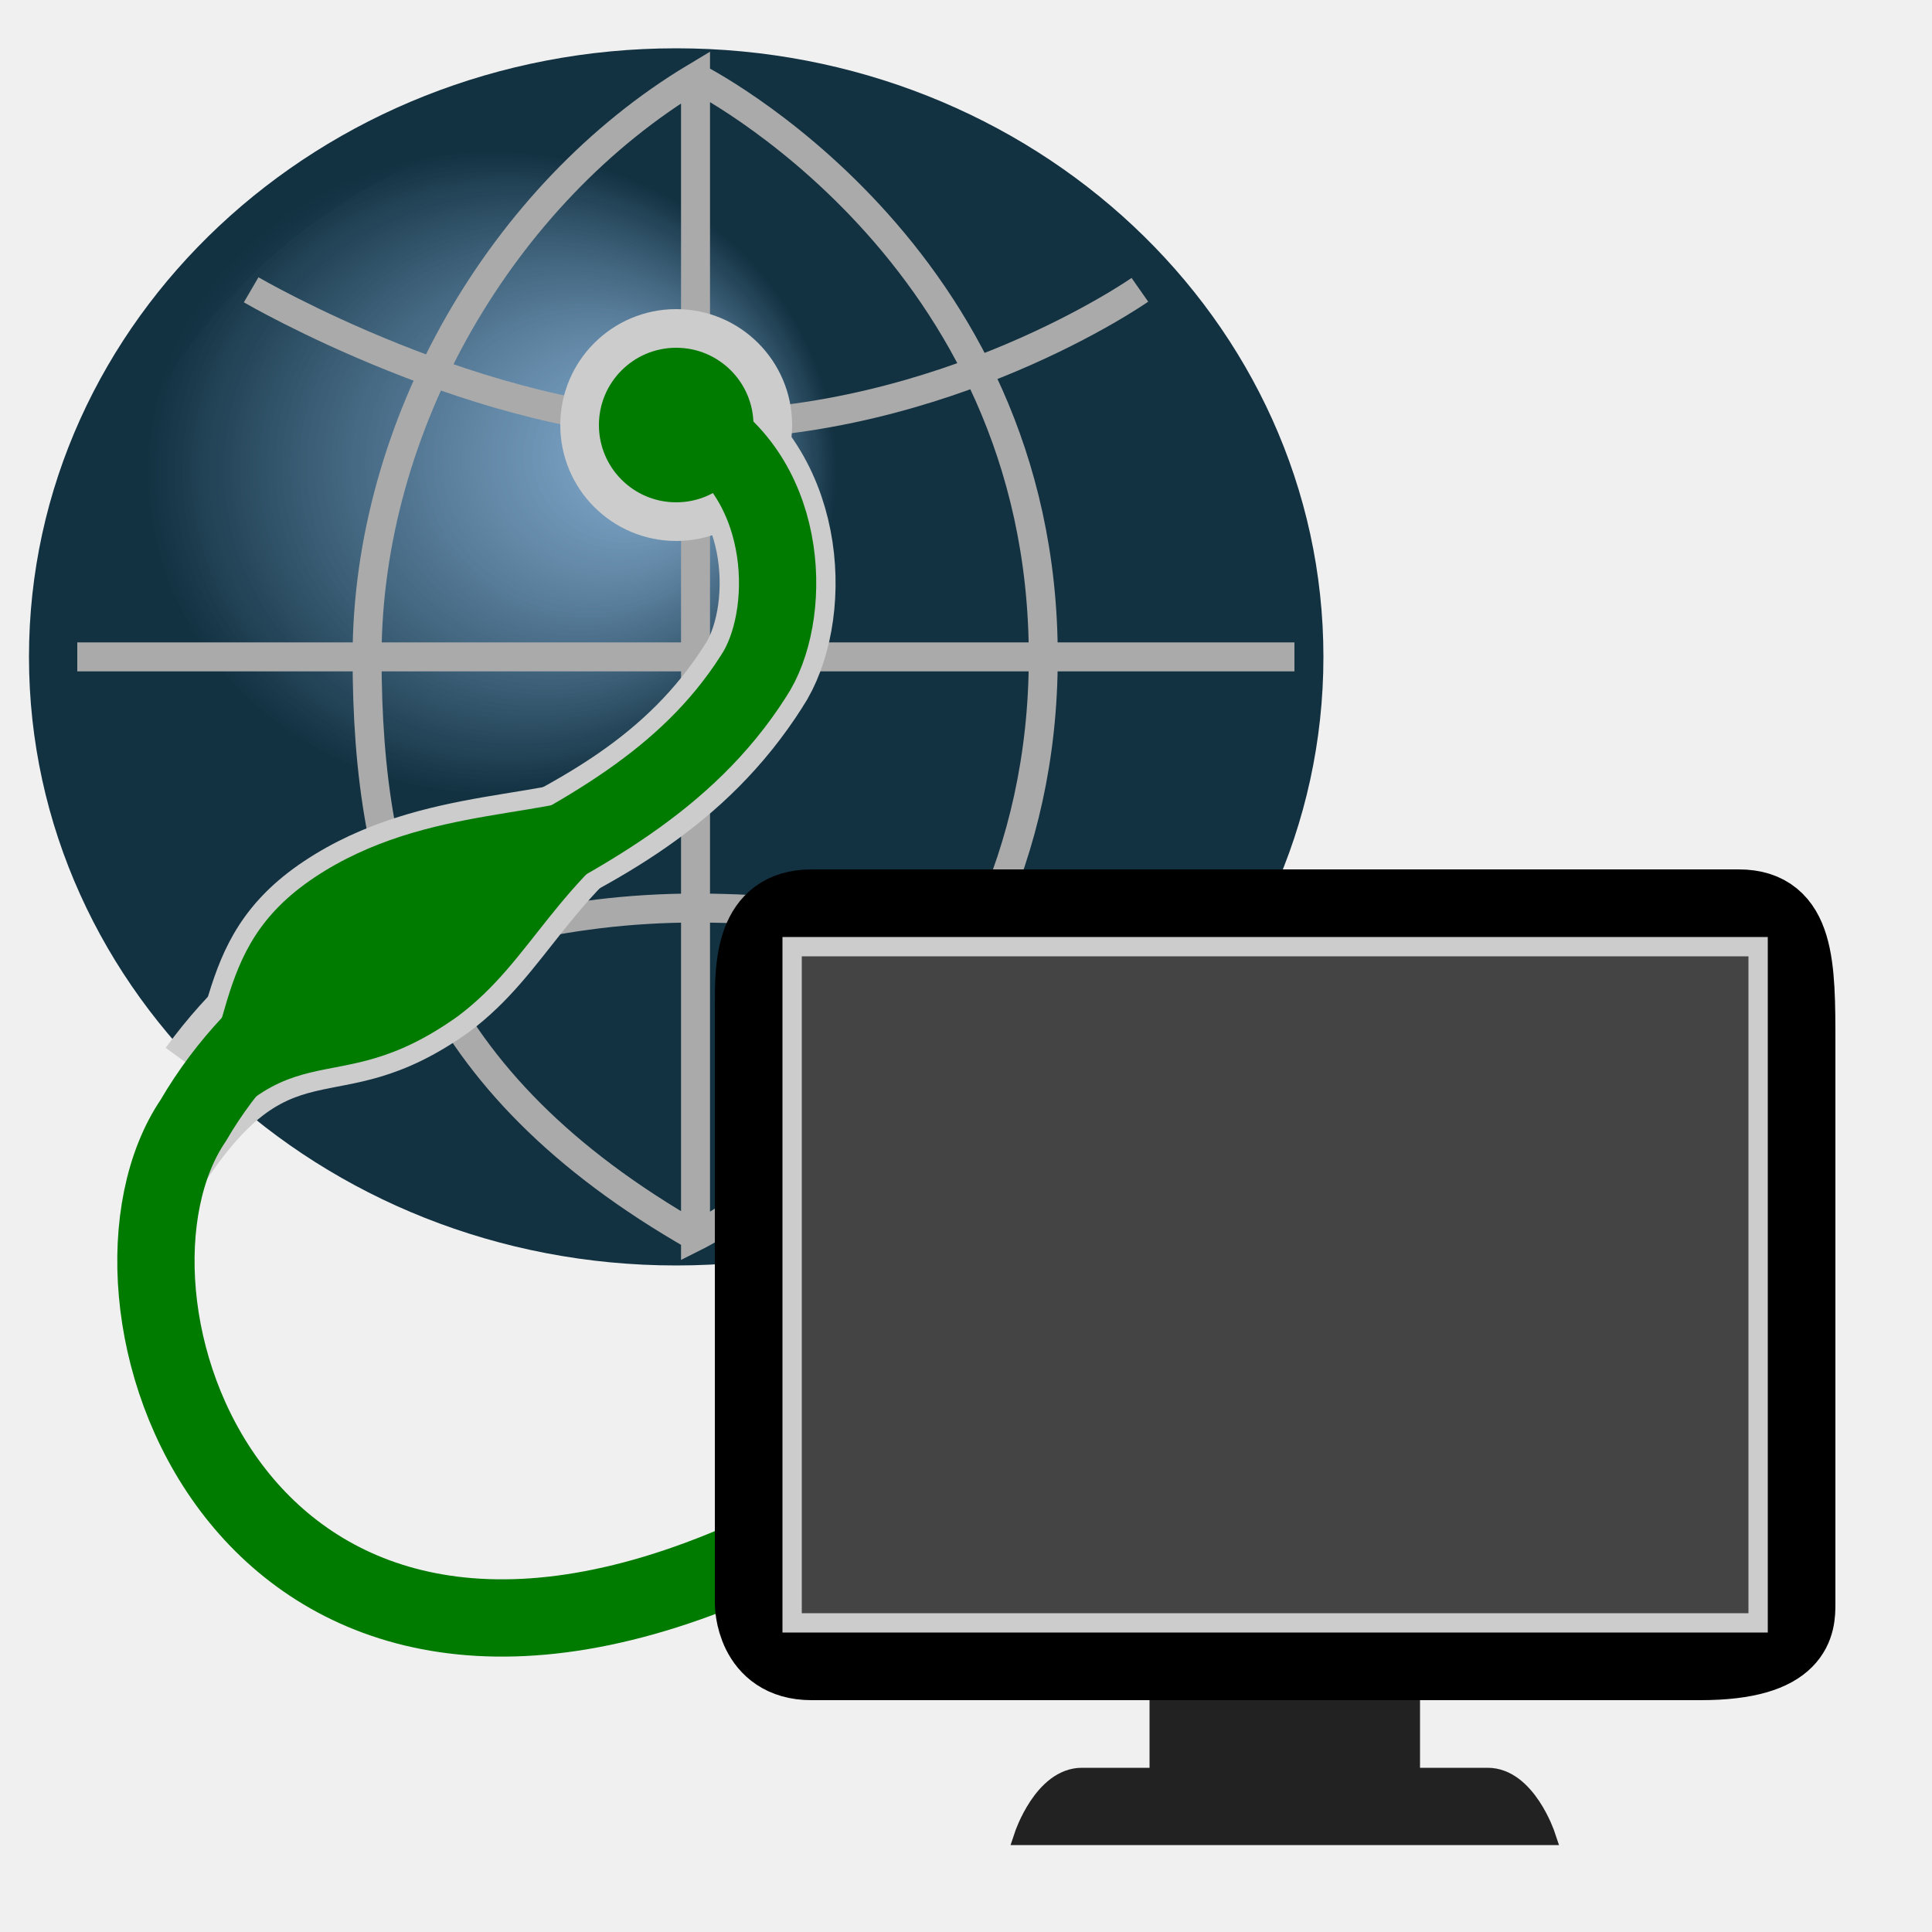
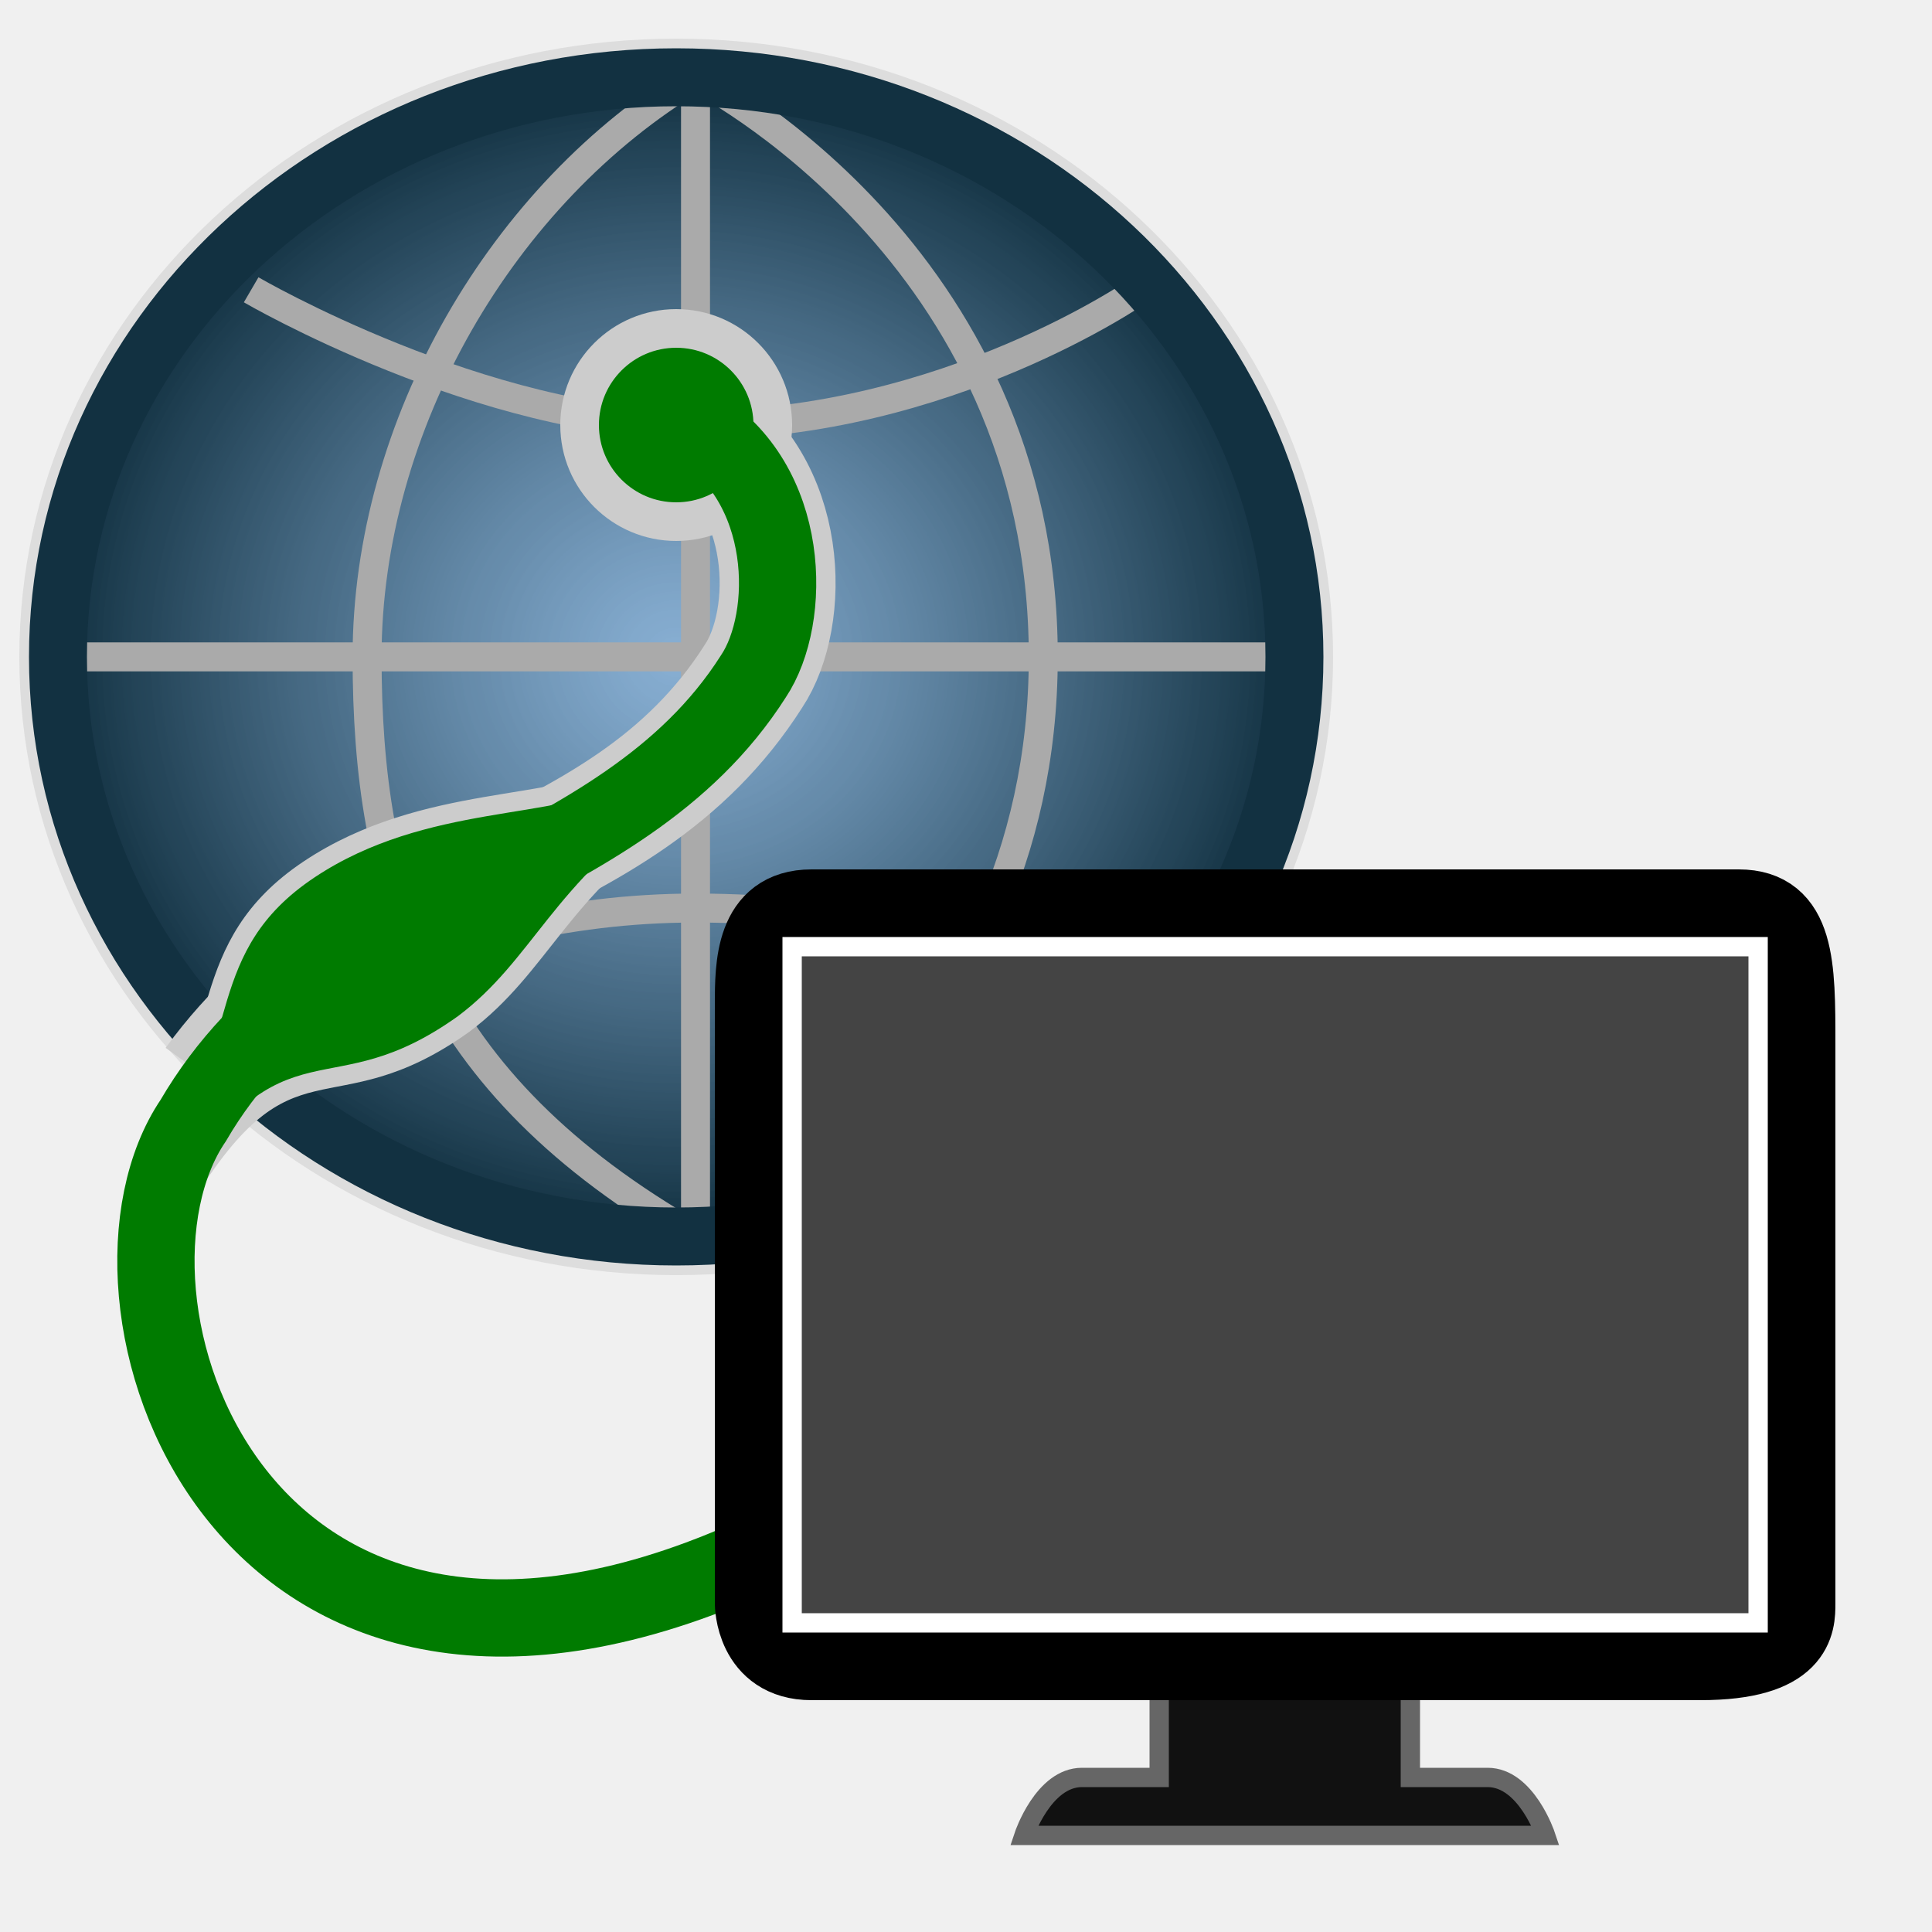
<svg xmlns="http://www.w3.org/2000/svg" version="1.1" height="100" width="100">
  <defs>
-     <radialGradient id="RG1" cx="35%" cy="34%" fx="50%" fy="32%" r="28%">
+     <radialGradient id="RG1" cx="50%" cy="50%" fx="50%" fy="50%" r="50%">
      <stop style="stop-color:rgb(103,155,203);stop-opacity:0.75;" offset="0%" />
      <stop style="stop-color:rgb(18,49,65);stop-opacity:1;" offset="100%" />
    </radialGradient>
  </defs>
-   <ellipse cx="35" cy="34" rx="32" ry="30" style="stroke-width:3;stroke:#123141;fill:none;" />
+   <ellipse cx="35" cy="34" rx="32" ry="30" style="stroke-width:4;stroke:#dddddd;fill:none;" />
  <ellipse cx="35" cy="34" rx="32" ry="30" style="fill:url(#RG1);fill-opacity:1;fill-rule:nonzero" />
  <g style="fill:none;stroke:#aaaaaa;stroke-width:1.5px;stroke-linecap:butt;">
    <path d="M 36,64 C 22,56 19,46 19,34 19,22 26,10 36,4 l 0,60 C 36,64 54,55 54,34 54,13 36,4 36,4" />
    <path d="m 4,34 63,0 0,0" />
    <path d="m 13,15 c 0,0 12,7 23,7 13,0 23,-7 23,-7" />
    <path d="m 13,54 c 0,0 9,-7 23,-7 16,0 23,7 23,7" />
  </g>
+   <ellipse cx="35" cy="34" rx="32" ry="30" style="stroke-width:3;stroke:#123141;fill:none;" />
  <path style="fill:none;stroke:#cccccc;stroke-width:6;" d="M 11,56 C 19,45 32,46 39,35 41,32 41,25 36,22" />
  <ellipse cx="35" cy="22" rx="5" ry="5" style="fill:#007B00;stroke:#cccccc;stroke-width:2" />
  <path style="fill:#007B00;stroke:#cccccc;stroke-width:1" d="m 32,40 c -3,2 -10,1 -16,5 -6,4 -4,9 -7.8,14 -0.4,3 -2.6,7 1.3,3 5.5,-9 7.5,-4 14.5,-9 4,-3 5,-7 11,-11 3,-4 0,-4 -3,-2 z" />
  <path style="fill:none;stroke:#007B00;stroke-width:4;" d="M 38,81 C 12,92 3.9,67 10,58 17,46 32,46 39,35 41,32 41,25 36,22" />
-   <path style="fill:#222222;stroke:#222222" d="m 60,87 0,5 c 0,0 -3,0 -4,0 -2,0 -3,3 -3,3 1,0 26,0 27,0 0,0 -1,-3 -3,-3 -1,0 -4,0 -4,0 l 0,-5" />
-   <path style="fill:none;stroke:#000000;stroke-width:4px;stroke-linecap:butt" d="m 39,83 c 0,-8 0,-25 0,-31 0,-2 0,-5 3,-5 6,0 45,0 48,0 3,0 3,3 3,7 0,6 0,26 0,29 0,1 0,3 -5,3 -3,0 -43,0 -46,0 -3,0 -3,-3 -3,-3 z" />
-   <path style="fill:#444444;stroke:#cccccc" d="m 41,49 50,0 0,35 -50,0 z" />
+   <path style="fill:#111111;stroke:#666666" d="m 60,87 0,5 c 0,0 -3,0 -4,0 -2,0 -3,3 -3,3 1,0 26,0 27,0 0,0 -1,-3 -3,-3 -1,0 -4,0 -4,0 l 0,-5" />
+   <path style="fill:#ffffff;stroke:#000000;stroke-width:4px;stroke-linecap:butt" d="m 39,83 c 0,-8 0,-25 0,-31 0,-2 0,-5 3,-5 6,0 45,0 48,0 3,0 3,3 3,7 0,6 0,26 0,29 0,1 0,3 -5,3 -3,0 -43,0 -46,0 -3,0 -3,-3 -3,-3 z" />
+   <path style="fill:#444444;stroke:#ffffff" d="m 41,49 50,0 0,35 -50,0 z" />
</svg>
